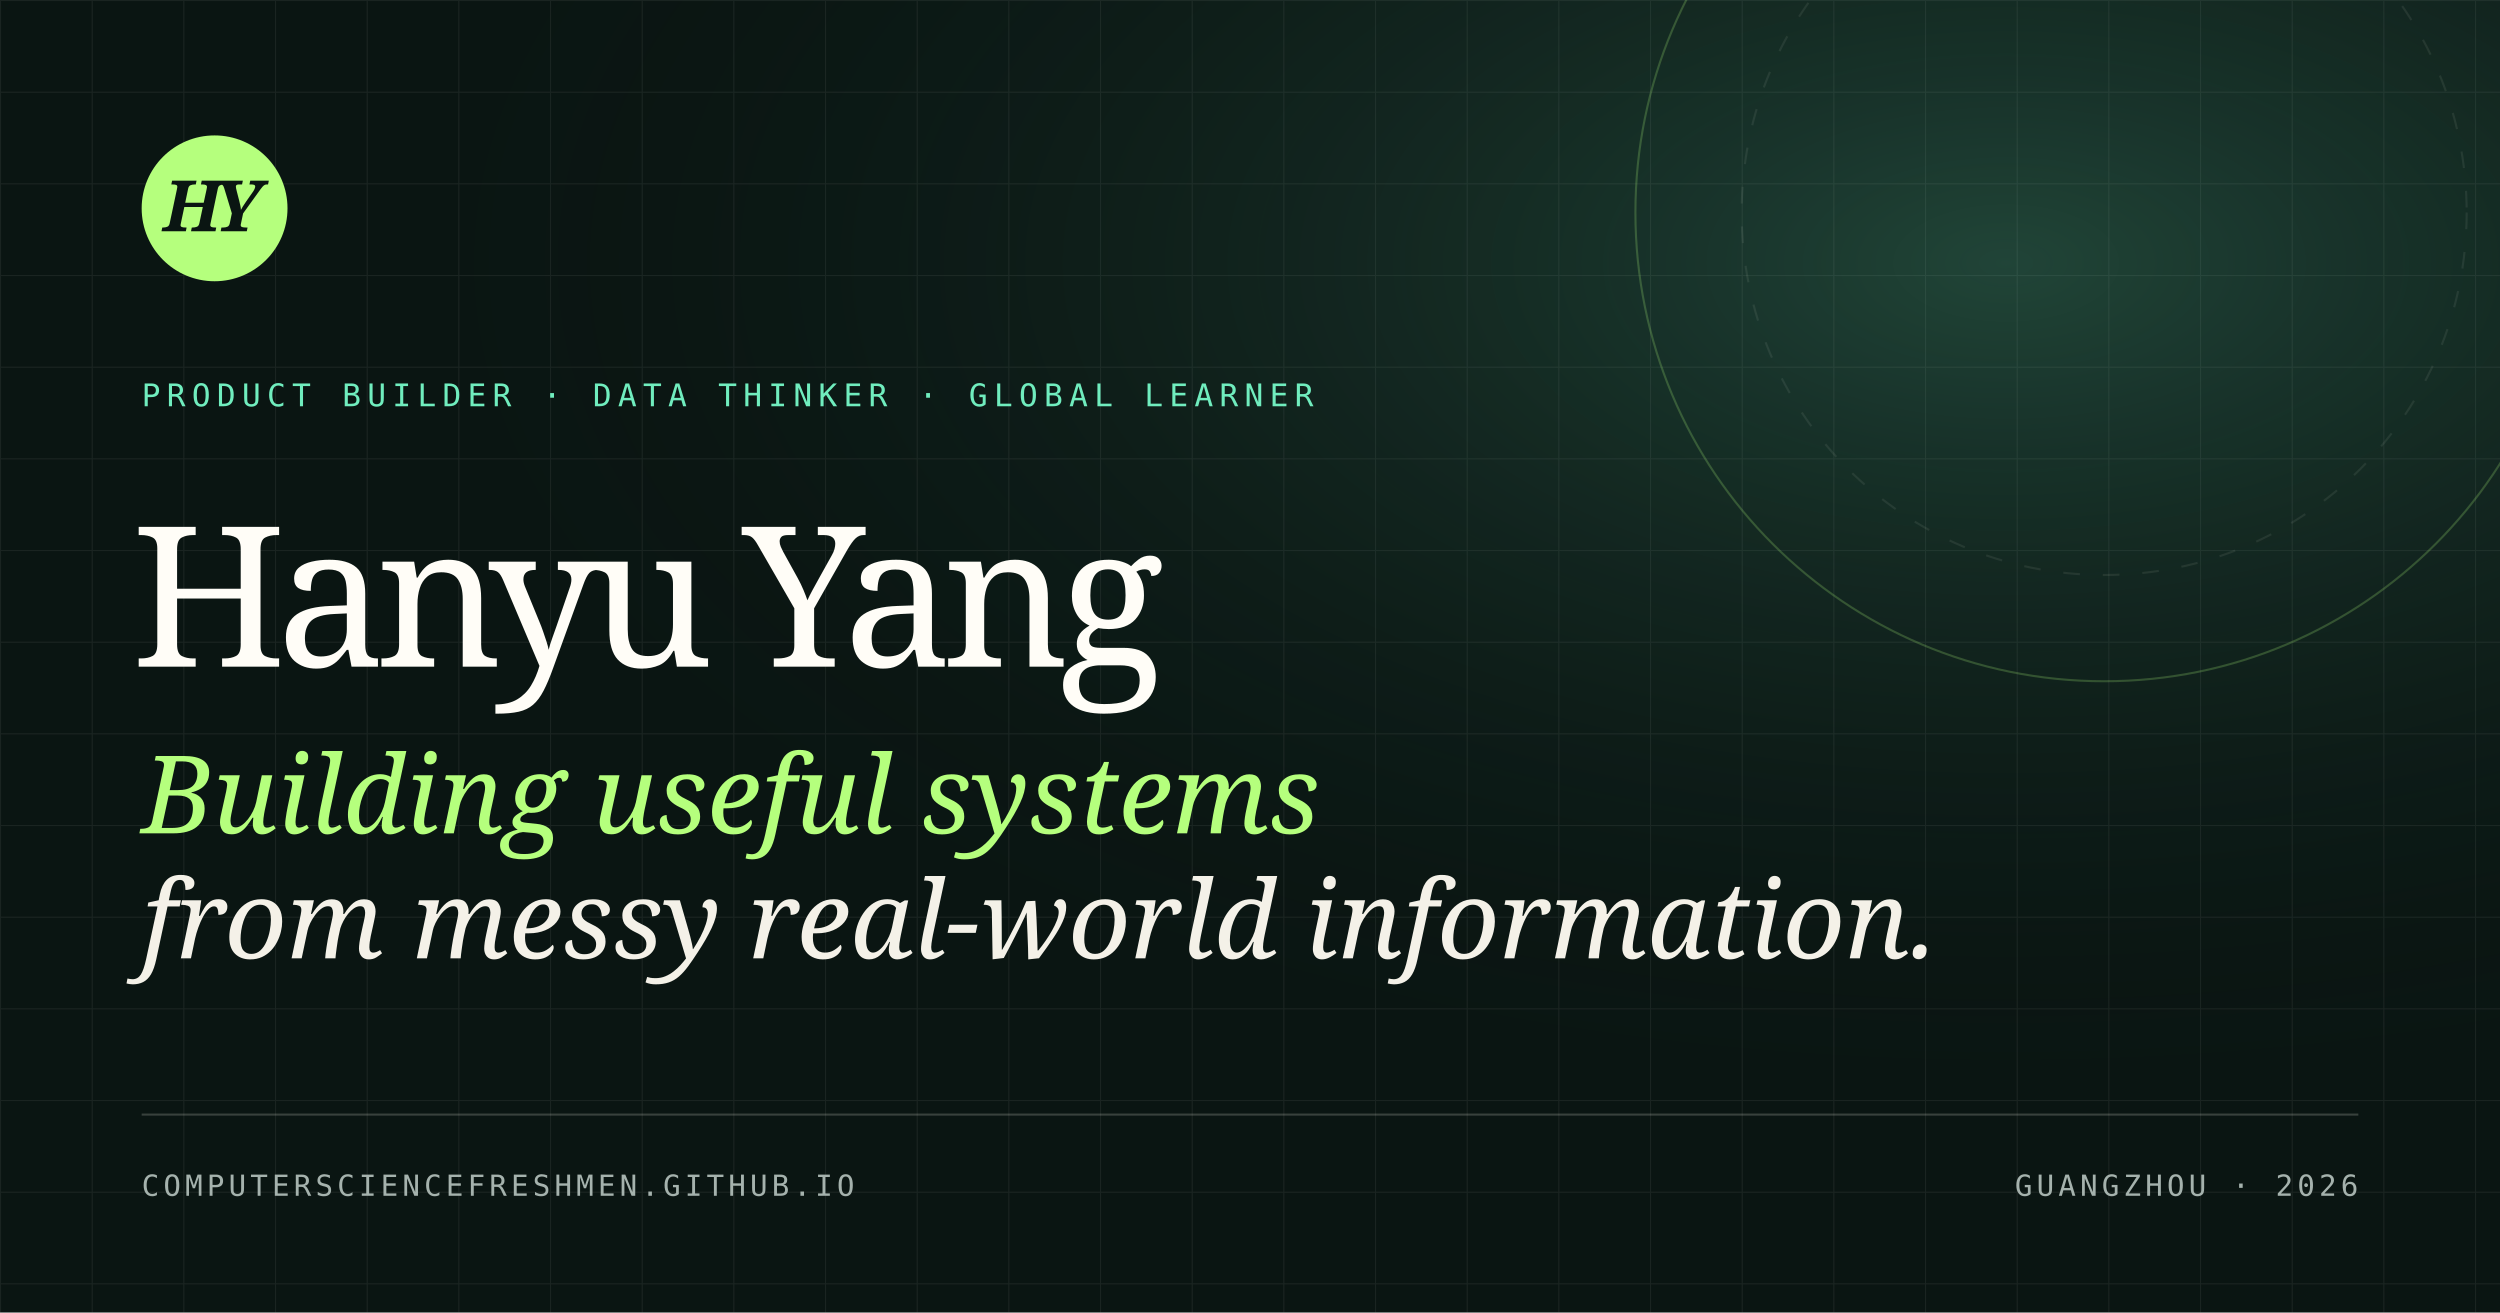
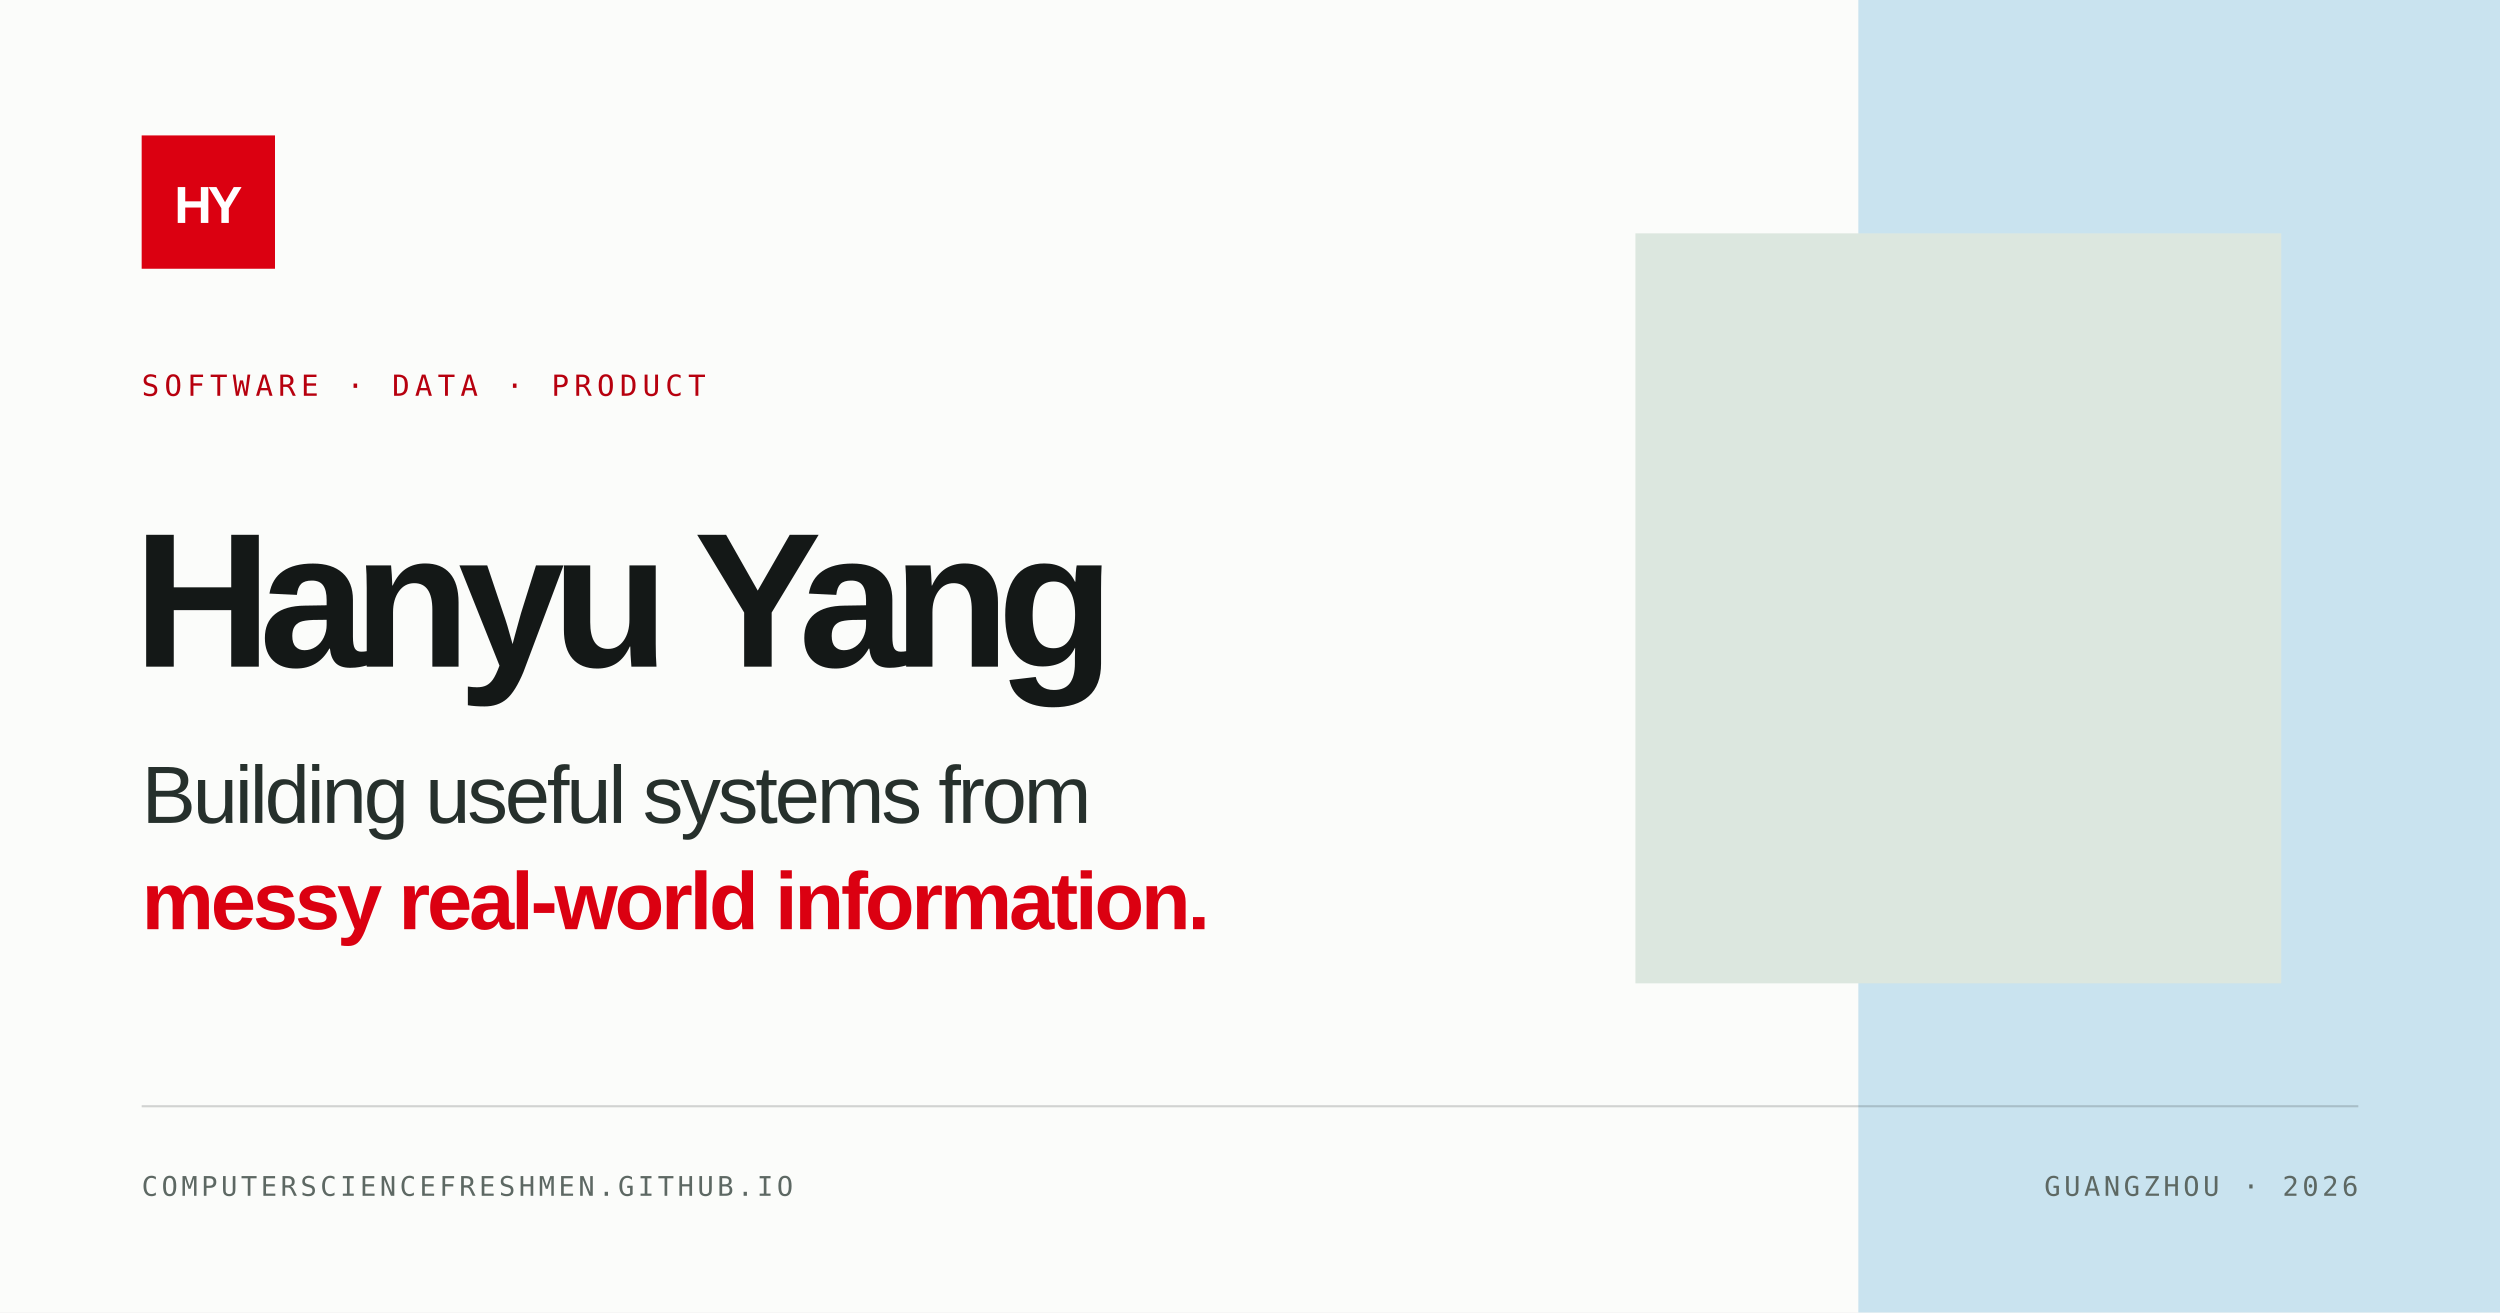
<svg xmlns="http://www.w3.org/2000/svg" viewBox="0 0 1200 630">
-   <defs>
-     <pattern id="grid" width="44" height="44" patternUnits="userSpaceOnUse">
-       <path d="M44 0H0V44" fill="none" stroke="#f4f1e8" stroke-opacity=".07" />
-     </pattern>
-     <radialGradient id="glow" cx="80%" cy="20%" r="65%">
-       <stop offset="0" stop-color="#70edbe" stop-opacity=".22" />
-       <stop offset="1" stop-color="#0a1512" stop-opacity="0" />
-     </radialGradient>
-   </defs>
-   <rect width="1200" height="630" fill="#0a1512" />
-   <rect width="1200" height="630" fill="url(#grid)" />
-   <rect width="1200" height="630" fill="url(#glow)" />
-   <circle cx="1010" cy="102" r="225" fill="none" stroke="#b5ff7d" stroke-opacity=".22" />
-   <circle cx="1010" cy="102" r="174" fill="none" stroke="#f4f1e8" stroke-opacity=".08" stroke-dasharray="8 11" />
-   <rect x="68" y="65" width="70" height="70" rx="35" fill="#b5ff7d" />
-   <text x="102" y="111" text-anchor="middle" fill="#0a1512" font-family="Georgia, serif" font-style="italic" font-size="34" font-weight="700" letter-spacing="-4">HY</text>
-   <text x="68" y="195" fill="#70edbe" font-family="monospace" font-size="15" letter-spacing="3">PRODUCT BUILDER · DATA THINKER · GLOBAL LEARNER</text>
-   <text x="63" y="320" fill="#fffdf7" font-family="Georgia, serif" font-size="94" letter-spacing="-5">Hanyu Yang</text>
-   <text x="68" y="400" fill="#b5ff7d" font-family="Georgia, serif" font-style="italic" font-size="52">Building useful systems</text>
-   <text x="68" y="460" fill="#f4f1e8" font-family="Georgia, serif" font-style="italic" font-size="52">from messy real-world information.</text>
-   <line x1="68" y1="535" x2="1132" y2="535" stroke="#f4f1e8" stroke-opacity=".2" />
-   <text x="68" y="574" fill="#a5b2ad" font-family="monospace" font-size="14" letter-spacing="2">COMPUTERSCIENCEFRESHMEN.GITHUB.IO</text>
-   <text x="1132" y="574" text-anchor="end" fill="#a5b2ad" font-family="monospace" font-size="14" letter-spacing="2">GUANGZHOU · 2026</text>
+   <rect width="1200" height="630" fill="#fbfcfa" />
+   <rect x="892" width="308" height="630" fill="#c9e3ef" />
+   <rect x="785" y="112" width="310" height="360" fill="#dce7df" />
+   <rect x="68" y="65" width="64" height="64" fill="#db0011" />
+   <text x="100" y="107" text-anchor="middle" fill="#ffffff" font-family="Arial, sans-serif" font-size="25" font-weight="700" letter-spacing="-2">HY</text>
+   <text x="68" y="190" fill="#b7000e" font-family="monospace" font-size="14" letter-spacing="2.5">SOFTWARE · DATA · PRODUCT</text>
+   <text x="64" y="320" fill="#141817" font-family="Arial, sans-serif" font-size="92" font-weight="600" letter-spacing="-6">Hanyu Yang</text>
+   <text x="68" y="395" fill="#26302c" font-family="Arial, sans-serif" font-size="39" font-weight="500" letter-spacing="-1.5">Building useful systems from</text>
+   <text x="68" y="446" fill="#db0011" font-family="Arial, sans-serif" font-size="39" font-weight="600" letter-spacing="-1.5">messy real-world information.</text>
+   <line x1="68" y1="531" x2="1132" y2="531" stroke="#141817" stroke-opacity=".18" />
+   <text x="68" y="574" fill="#5d6863" font-family="monospace" font-size="13" letter-spacing="1.7">COMPUTERSCIENCEFRESHMEN.GITHUB.IO</text>
+   <text x="1132" y="574" text-anchor="end" fill="#5d6863" font-family="monospace" font-size="13" letter-spacing="1.7">GUANGZHOU · 2026</text>
</svg>
